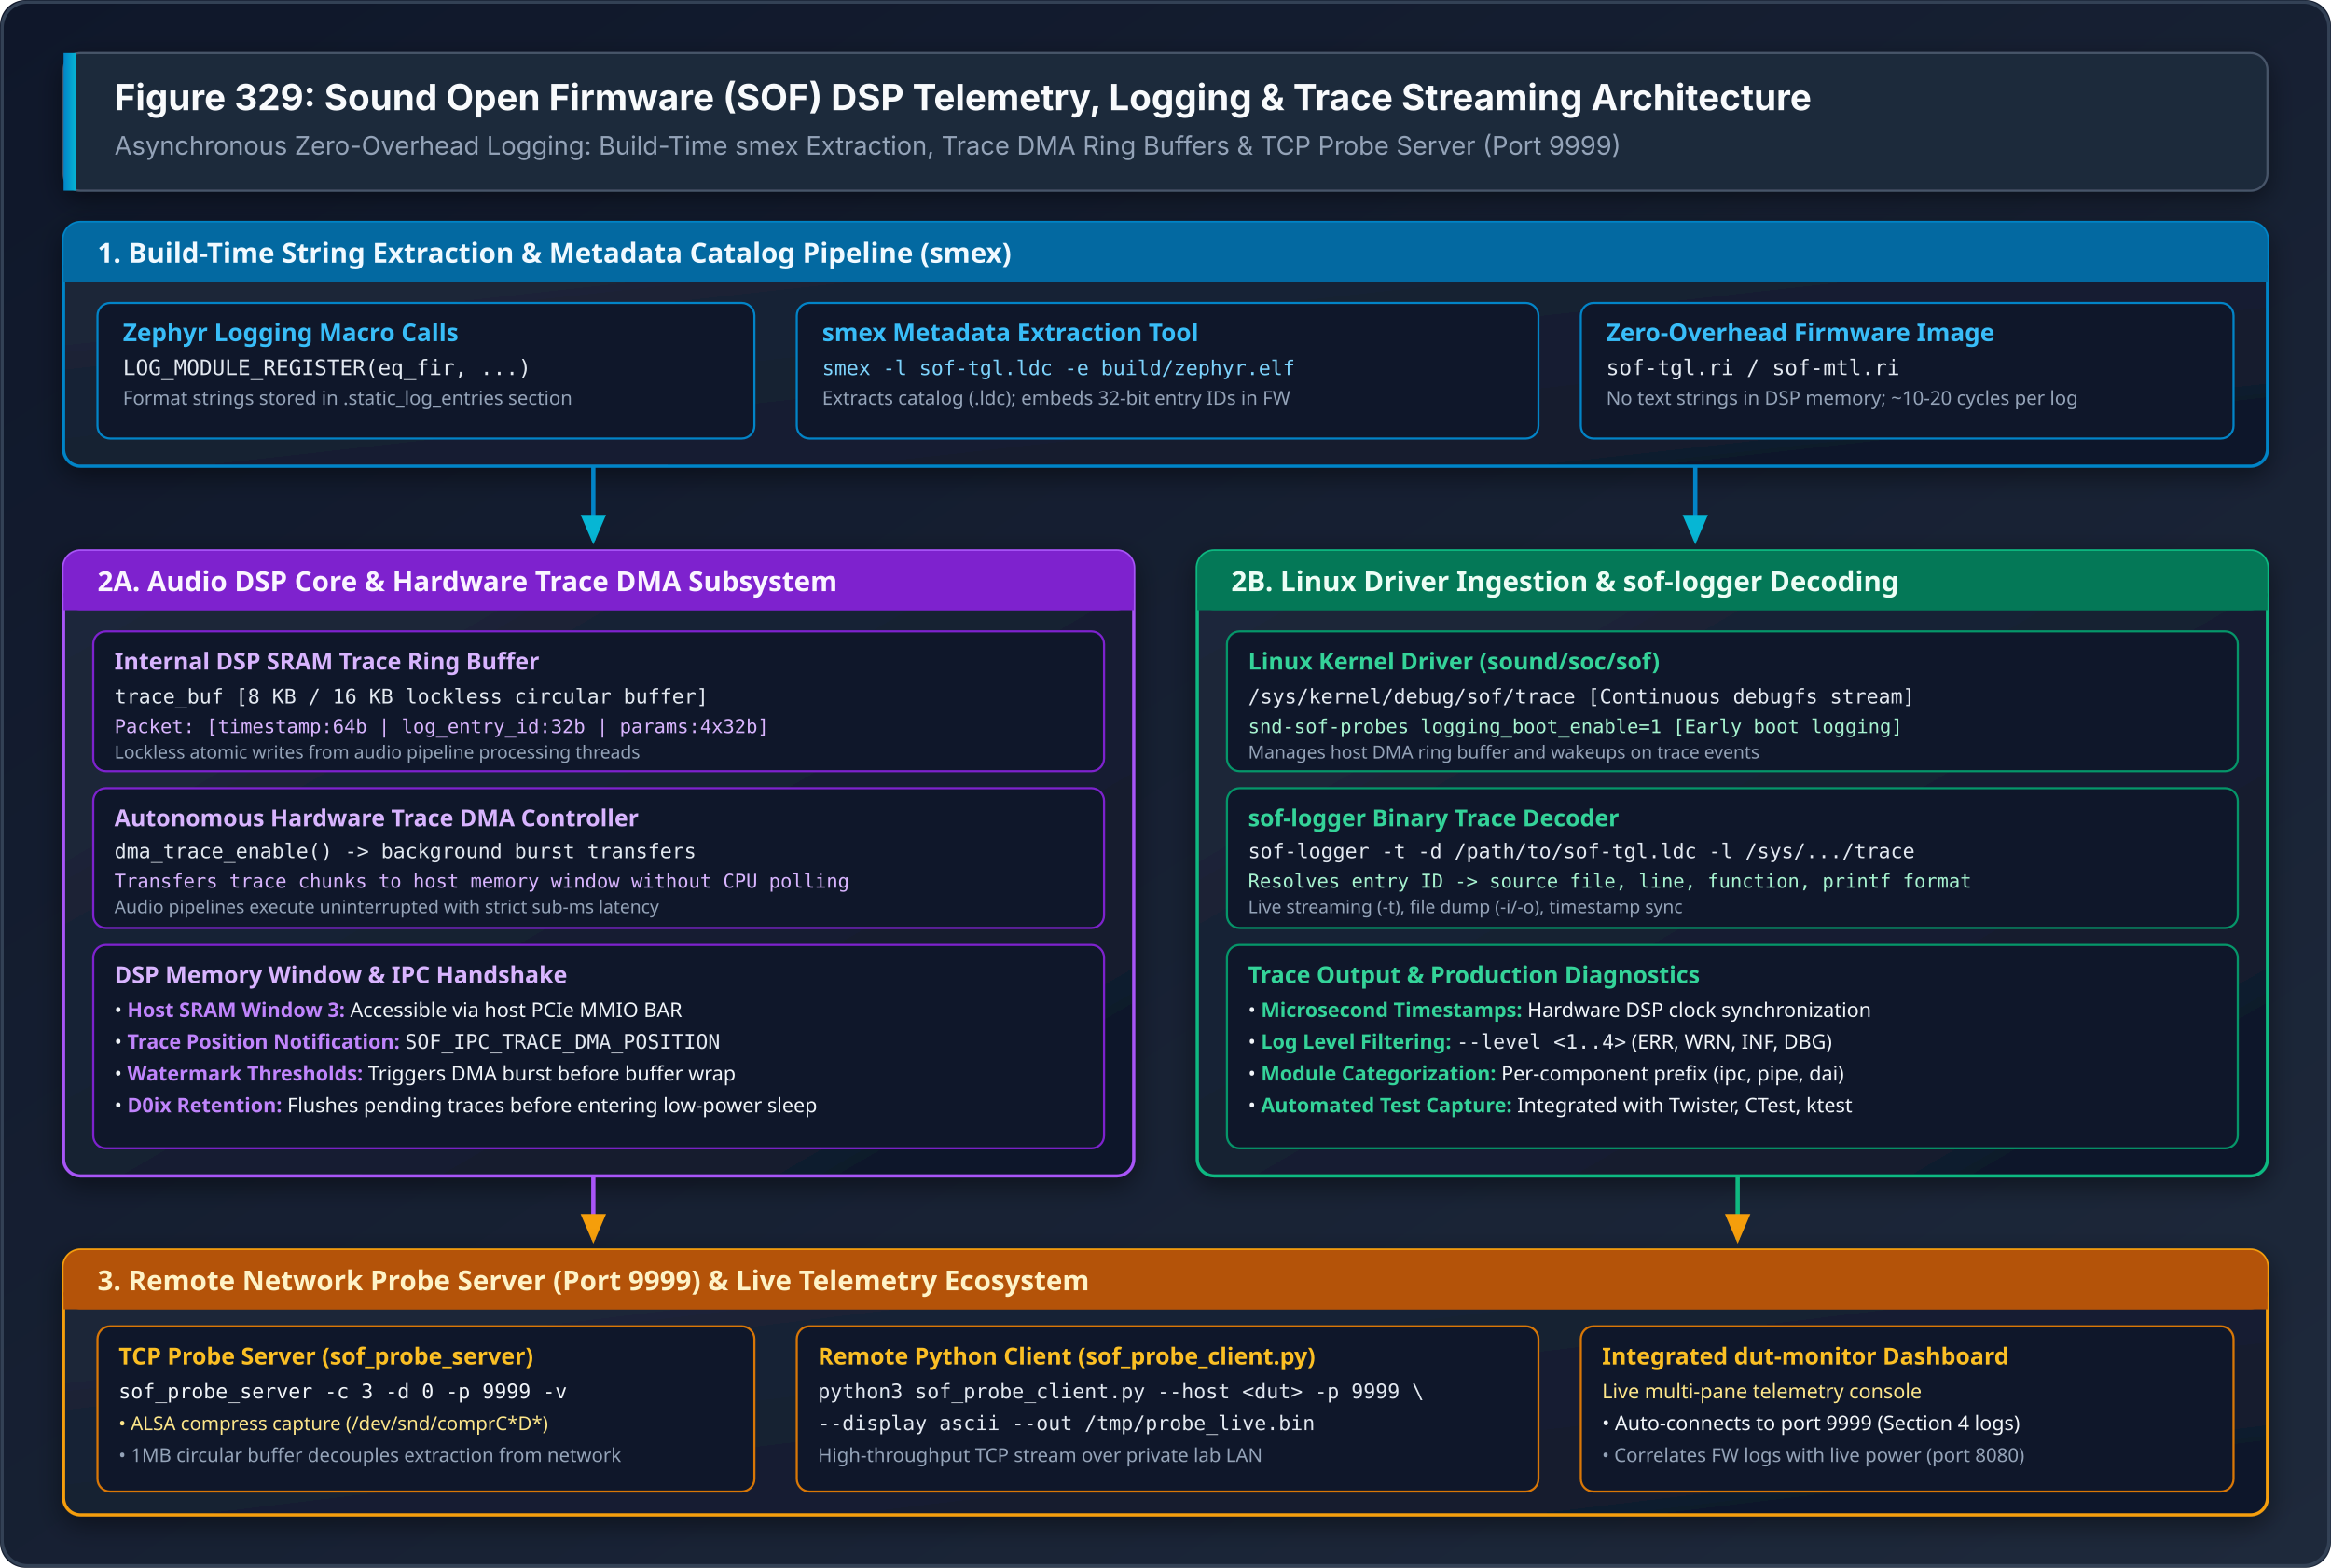
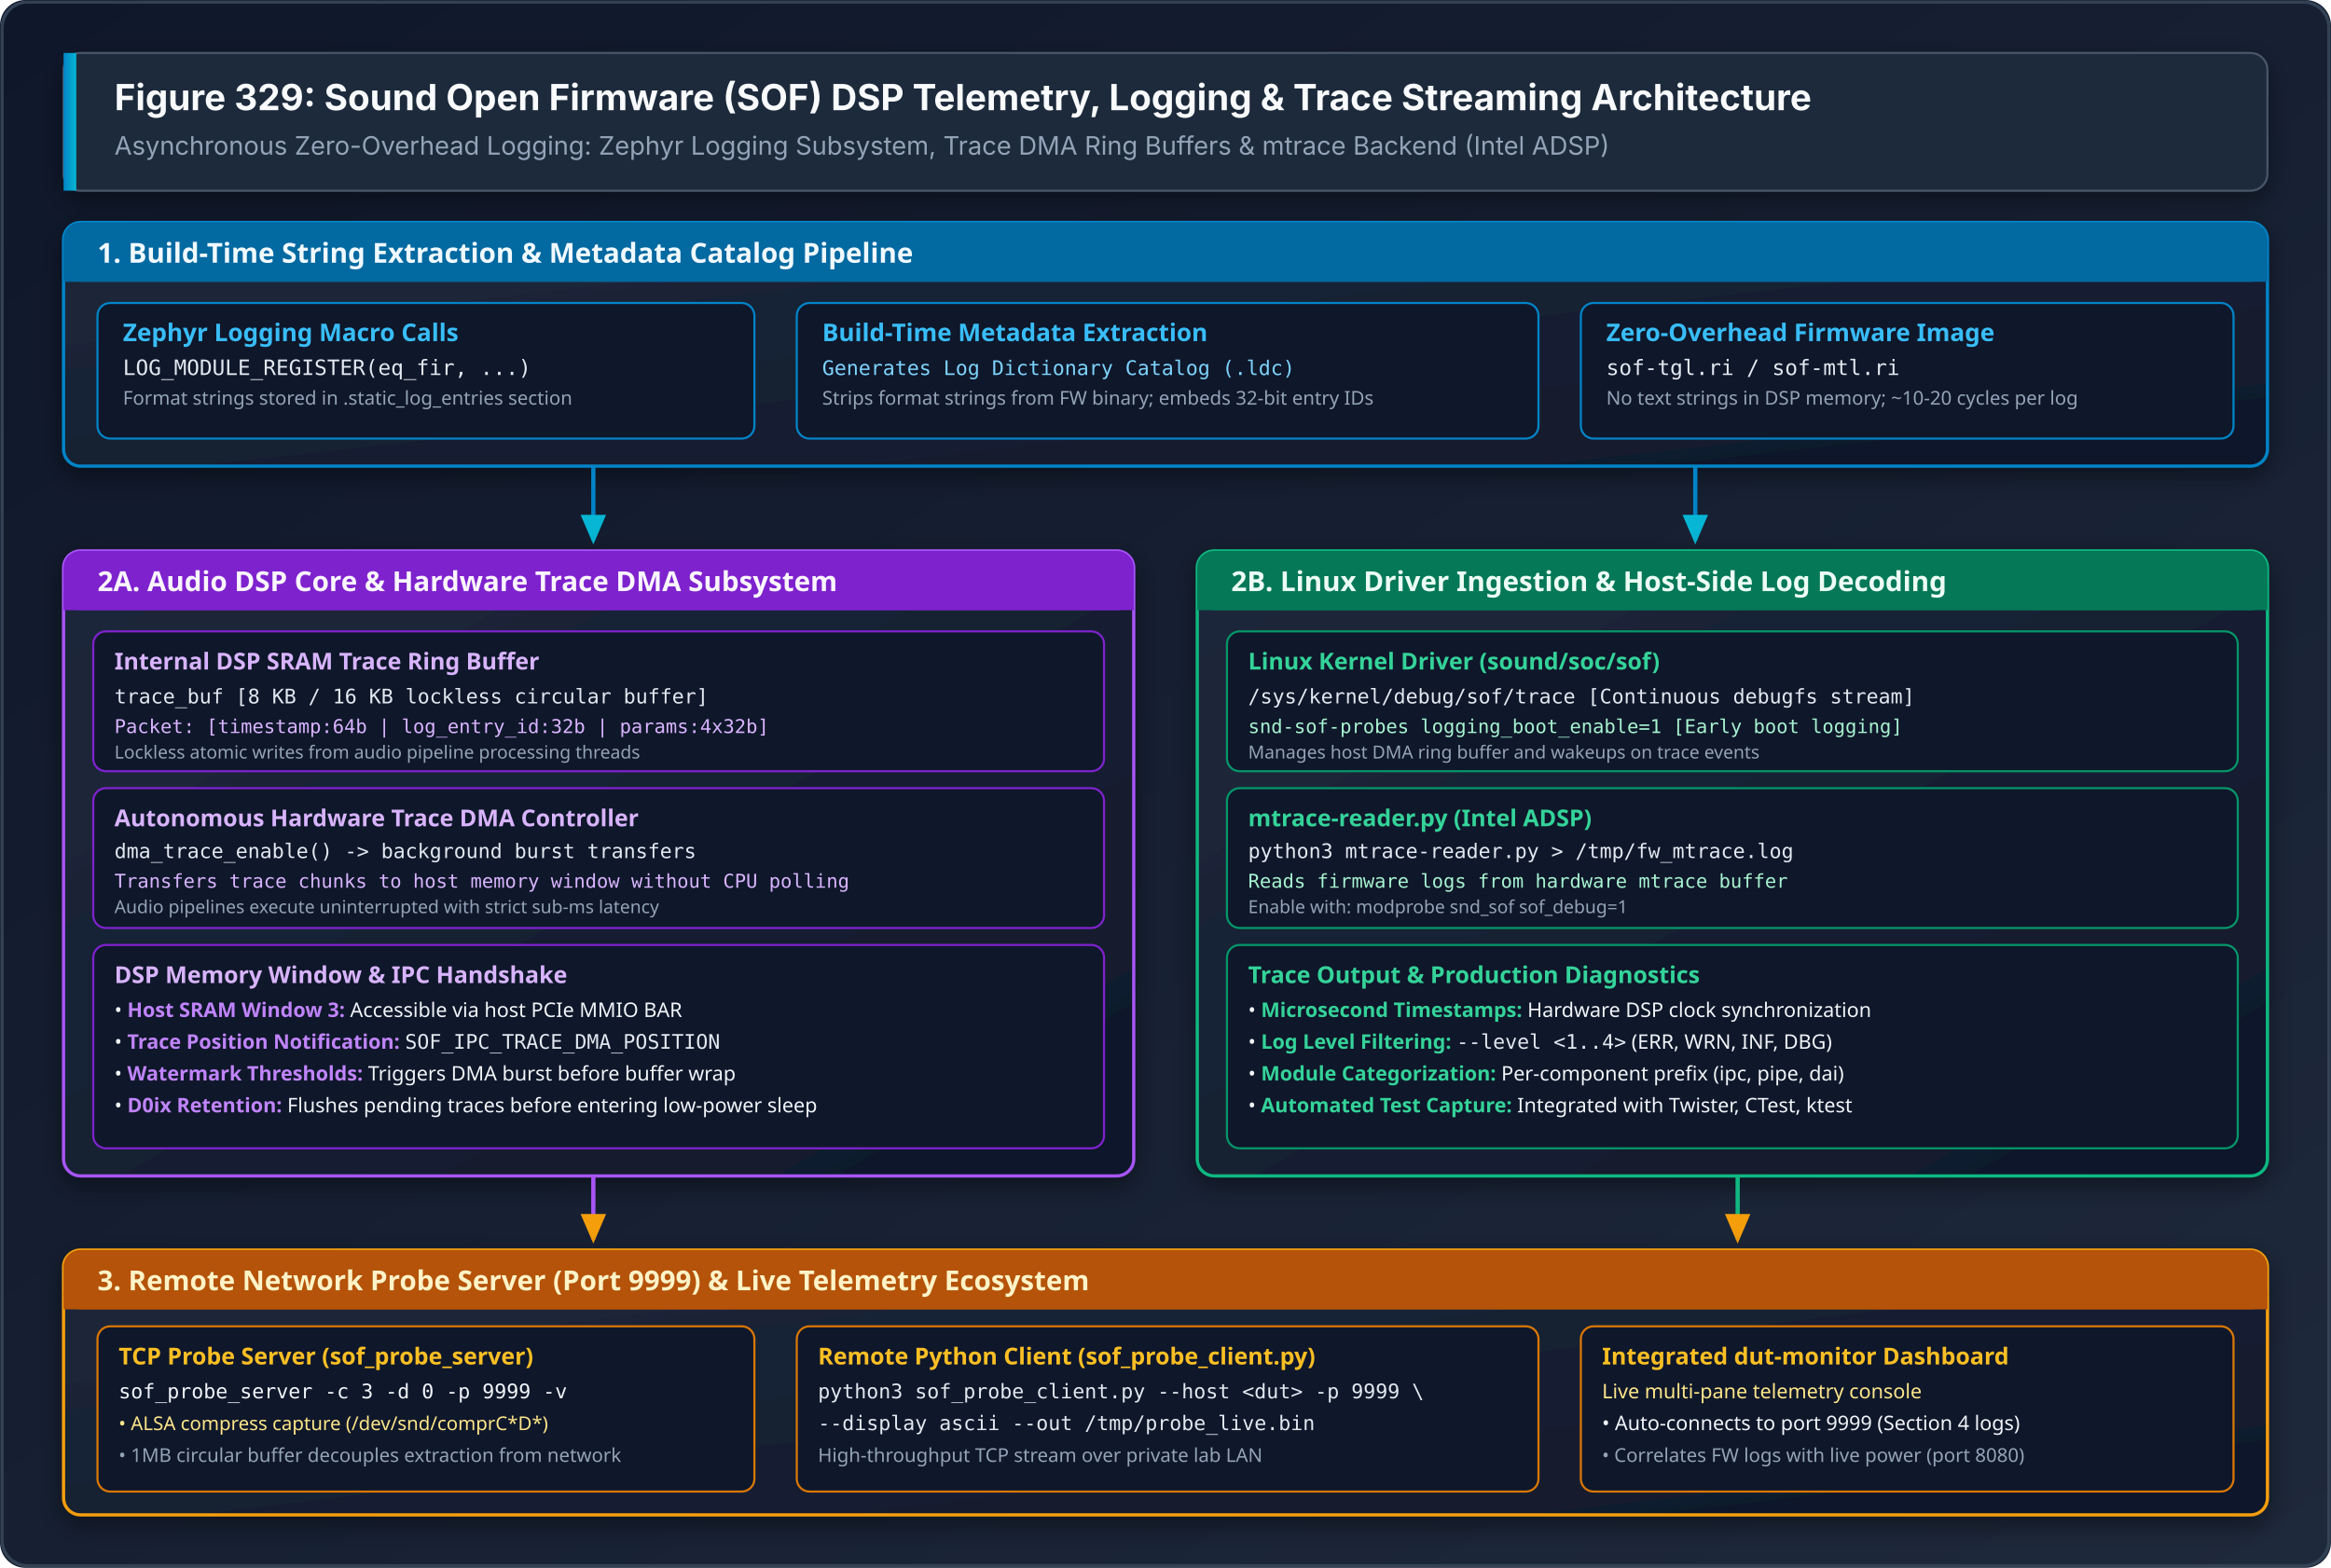
<svg xmlns="http://www.w3.org/2000/svg" viewBox="0 0 1100 740" width="100%" height="100%">
  <defs>
    <linearGradient id="bgGrad" x1="0%" y1="0%" x2="100%" y2="100%">
      <stop offset="0%" stop-color="#0f172a" />
      <stop offset="100%" stop-color="#1e293b" />
    </linearGradient>
    <linearGradient id="cardGrad" x1="0%" y1="0%" x2="100%" y2="100%">
      <stop offset="0%" stop-color="#1e293b" />
      <stop offset="100%" stop-color="#0f172a" />
    </linearGradient>
    <linearGradient id="headerGrad" x1="0%" y1="0%" x2="100%" y2="0%">
      <stop offset="0%" stop-color="#0284c7" />
      <stop offset="100%" stop-color="#06b6d4" />
    </linearGradient>
    <linearGradient id="cyanGrad" x1="0%" y1="0%" x2="100%" y2="0%">
      <stop offset="0%" stop-color="#06b6d4" />
      <stop offset="100%" stop-color="#3b82f6" />
    </linearGradient>
    <linearGradient id="purpleGrad" x1="0%" y1="0%" x2="100%" y2="0%">
      <stop offset="0%" stop-color="#a855f7" />
      <stop offset="100%" stop-color="#6366f1" />
    </linearGradient>
    <linearGradient id="greenGrad" x1="0%" y1="0%" x2="100%" y2="0%">
      <stop offset="0%" stop-color="#10b981" />
      <stop offset="100%" stop-color="#059669" />
    </linearGradient>
    <linearGradient id="amberGrad" x1="0%" y1="0%" x2="100%" y2="0%">
      <stop offset="0%" stop-color="#f59e0b" />
      <stop offset="100%" stop-color="#d97706" />
    </linearGradient>
    <filter id="shadow" x="-5%" y="-5%" width="110%" height="110%" filterUnits="userSpaceOnUse">
      <feDropShadow dx="0" dy="4" stdDeviation="6" flood-color="#000000" flood-opacity="0.45" />
    </filter>
    <marker id="arrCyan" markerWidth="8" markerHeight="8" refX="6" refY="4" orient="auto">
      <path d="M 0 1 L 7 4 L 0 7 Z" fill="#06b6d4" />
    </marker>
    <marker id="arrPurple" markerWidth="8" markerHeight="8" refX="6" refY="4" orient="auto">
      <path d="M 0 1 L 7 4 L 0 7 Z" fill="#a855f7" />
    </marker>
    <marker id="arrGreen" markerWidth="8" markerHeight="8" refX="6" refY="4" orient="auto">
      <path d="M 0 1 L 7 4 L 0 7 Z" fill="#10b981" />
    </marker>
    <marker id="arrAmber" markerWidth="8" markerHeight="8" refX="6" refY="4" orient="auto">
      <path d="M 0 1 L 7 4 L 0 7 Z" fill="#f59e0b" />
    </marker>
  </defs>
  <rect width="1100" height="740" fill="url(#bgGrad)" rx="12" />
  <rect x="1" y="1" width="1098" height="738" fill="none" stroke="#334155" stroke-width="1.5" rx="12" />
  <g transform="translate(30, 25)">
    <rect x="0" y="0" width="1040" height="65" rx="8" fill="#1e293b" stroke="#475569" stroke-width="1" filter="url(#shadow)" />
    <path d="M 0 0 L 6 0 L 6 65 L 0 65 Z" fill="url(#headerGrad)" rx="3" />
    <text x="24" y="27" fill="#f8fafc" font-size="17" font-weight="700" font-family="system-ui, -apple-system, sans-serif">
      Figure 329: Sound Open Firmware (SOF) DSP Telemetry, Logging &amp; Trace Streaming Architecture
    </text>
    <text x="24" y="48" fill="#94a3b8" font-size="12" font-family="system-ui, -apple-system, sans-serif">
-       Asynchronous Zero-Overhead Logging: Build-Time smex Extraction, Trace DMA Ring Buffers &amp; TCP Probe Server (Port 9999)
+       Asynchronous Zero-Overhead Logging: Zephyr Logging Subsystem, Trace DMA Ring Buffers &amp; mtrace Backend (Intel ADSP)
    </text>
  </g>
  <g transform="translate(30, 105)">
    <rect x="0" y="0" width="1040" height="115" rx="8" fill="url(#cardGrad)" stroke="#0284c7" stroke-width="1.5" filter="url(#shadow)" />
    <rect x="0" y="0" width="1040" height="28" rx="8" fill="#0369a1" />
    <rect x="0" y="20" width="1040" height="8" fill="#0369a1" />
    <text x="16" y="19" fill="#f0f9ff" font-size="13" font-weight="700" font-family="system-ui, sans-serif">
-       1. Build-Time String Extraction &amp; Metadata Catalog Pipeline (smex)
+       1. Build-Time String Extraction &amp; Metadata Catalog Pipeline
    </text>
    <g transform="translate(16, 38)">
      <g transform="translate(0, 0)">
        <rect x="0" y="0" width="310" height="64" rx="6" fill="#0f172a" stroke="#0284c7" stroke-width="1" />
        <text x="12" y="18" fill="#38bdf8" font-size="11.5" font-weight="600" font-family="system-ui, sans-serif">Zephyr Logging Macro Calls</text>
        <text x="12" y="34" fill="#e2e8f0" font-size="10" font-family="monospace">LOG_MODULE_REGISTER(eq_fir, ...)</text>
        <text x="12" y="48" fill="#94a3b8" font-size="9" font-family="system-ui, sans-serif">Format strings stored in .static_log_entries section</text>
      </g>
      <g transform="translate(330, 0)">
        <rect x="0" y="0" width="350" height="64" rx="6" fill="#0f172a" stroke="#0284c7" stroke-width="1" />
-         <text x="12" y="18" fill="#38bdf8" font-size="11.5" font-weight="600" font-family="system-ui, sans-serif">smex Metadata Extraction Tool</text>
-         <text x="12" y="34" fill="#7dd3fc" font-size="9.5" font-family="monospace">smex -l sof-tgl.ldc -e build/zephyr.elf</text>
-         <text x="12" y="48" fill="#94a3b8" font-size="9" font-family="system-ui, sans-serif">Extracts catalog (.ldc); embeds 32-bit entry IDs in FW</text>
+         <text x="12" y="18" fill="#38bdf8" font-size="11.5" font-weight="600" font-family="system-ui, sans-serif">Build-Time Metadata Extraction</text>
+         <text x="12" y="34" fill="#7dd3fc" font-size="9.5" font-family="monospace">Generates Log Dictionary Catalog (.ldc)</text>
+         <text x="12" y="48" fill="#94a3b8" font-size="9" font-family="system-ui, sans-serif">Strips format strings from FW binary; embeds 32-bit entry IDs</text>
      </g>
      <g transform="translate(700, 0)">
        <rect x="0" y="0" width="308" height="64" rx="6" fill="#0f172a" stroke="#0284c7" stroke-width="1" />
        <text x="12" y="18" fill="#38bdf8" font-size="11.5" font-weight="600" font-family="system-ui, sans-serif">Zero-Overhead Firmware Image</text>
        <text x="12" y="34" fill="#e2e8f0" font-size="10" font-family="monospace">sof-tgl.ri / sof-mtl.ri</text>
        <text x="12" y="48" fill="#94a3b8" font-size="9" font-family="system-ui, sans-serif">No text strings in DSP memory; ~10-20 cycles per log</text>
      </g>
    </g>
  </g>
  <path d="M 280 220 L 280 255" stroke="#0284c7" stroke-width="2" fill="none" marker-end="url(#arrCyan)" />
  <path d="M 800 220 L 800 255" stroke="#0284c7" stroke-width="2" fill="none" marker-end="url(#arrCyan)" />
  <g transform="translate(30, 260)">
    <rect x="0" y="0" width="505" height="295" rx="8" fill="url(#cardGrad)" stroke="#a855f7" stroke-width="1.5" filter="url(#shadow)" />
    <rect x="0" y="0" width="505" height="28" rx="8" fill="#7e22ce" />
    <rect x="0" y="20" width="505" height="8" fill="#7e22ce" />
    <text x="16" y="19" fill="#faf5ff" font-size="13" font-weight="700" font-family="system-ui, sans-serif">
      2A. Audio DSP Core &amp; Hardware Trace DMA Subsystem
    </text>
    <g transform="translate(14, 38)">
      <g transform="translate(0, 0)">
        <rect x="0" y="0" width="477" height="66" rx="6" fill="#0f172a" stroke="#7e22ce" stroke-width="1" />
        <text x="10" y="18" fill="#d8b4fe" font-size="11" font-weight="600" font-family="system-ui, sans-serif">Internal DSP SRAM Trace Ring Buffer</text>
        <text x="10" y="34" fill="#e2e8f0" font-size="9.5" font-family="monospace">trace_buf [8 KB / 16 KB lockless circular buffer]</text>
        <text x="10" y="48" fill="#d8b4fe" font-size="9" font-family="monospace">Packet: [timestamp:64b | log_entry_id:32b | params:4x32b]</text>
        <text x="10" y="60" fill="#94a3b8" font-size="8.5" font-family="system-ui, sans-serif">Lockless atomic writes from audio pipeline processing threads</text>
      </g>
      <g transform="translate(0, 74)">
        <rect x="0" y="0" width="477" height="66" rx="6" fill="#0f172a" stroke="#7e22ce" stroke-width="1" />
        <text x="10" y="18" fill="#d8b4fe" font-size="11" font-weight="600" font-family="system-ui, sans-serif">Autonomous Hardware Trace DMA Controller</text>
        <text x="10" y="33" fill="#e2e8f0" font-size="9.5" font-family="monospace">dma_trace_enable() -&gt; background burst transfers</text>
        <text x="10" y="47" fill="#d8b4fe" font-size="9" font-family="monospace">Transfers trace chunks to host memory window without CPU polling</text>
        <text x="10" y="59" fill="#94a3b8" font-size="8.5" font-family="system-ui, sans-serif">Audio pipelines execute uninterrupted with strict sub-ms latency</text>
      </g>
      <g transform="translate(0, 148)">
        <rect x="0" y="0" width="477" height="96" rx="6" fill="#0f172a" stroke="#7e22ce" stroke-width="1" />
        <text x="10" y="18" fill="#d8b4fe" font-size="11" font-weight="600" font-family="system-ui, sans-serif">DSP Memory Window &amp; IPC Handshake</text>
        <text x="10" y="34" fill="#f1f5f9" font-size="9.5" font-family="system-ui, sans-serif">• <tspan font-weight="600" fill="#c084fc">Host SRAM Window 3:</tspan> Accessible via host PCIe MMIO BAR</text>
        <text x="10" y="49" fill="#f1f5f9" font-size="9.5" font-family="system-ui, sans-serif">• <tspan font-weight="600" fill="#c084fc">Trace Position Notification:</tspan>
          <tspan font-family="monospace" fill="#e2e8f0">SOF_IPC_TRACE_DMA_POSITION</tspan>
        </text>
        <text x="10" y="64" fill="#f1f5f9" font-size="9.5" font-family="system-ui, sans-serif">• <tspan font-weight="600" fill="#c084fc">Watermark Thresholds:</tspan> Triggers DMA burst before buffer wrap</text>
        <text x="10" y="79" fill="#f1f5f9" font-size="9.5" font-family="system-ui, sans-serif">• <tspan font-weight="600" fill="#c084fc">D0ix Retention:</tspan> Flushes pending traces before entering low-power sleep</text>
      </g>
    </g>
  </g>
  <g transform="translate(565, 260)">
    <rect x="0" y="0" width="505" height="295" rx="8" fill="url(#cardGrad)" stroke="#10b981" stroke-width="1.5" filter="url(#shadow)" />
    <rect x="0" y="0" width="505" height="28" rx="8" fill="#047857" />
    <rect x="0" y="20" width="505" height="8" fill="#047857" />
    <text x="16" y="19" fill="#ecfdf5" font-size="13" font-weight="700" font-family="system-ui, sans-serif">
-       2B. Linux Driver Ingestion &amp; sof-logger Decoding
+       2B. Linux Driver Ingestion &amp; Host-Side Log Decoding
    </text>
    <g transform="translate(14, 38)">
      <g transform="translate(0, 0)">
        <rect x="0" y="0" width="477" height="66" rx="6" fill="#0f172a" stroke="#059669" stroke-width="1" />
        <text x="10" y="18" fill="#34d399" font-size="11" font-weight="600" font-family="system-ui, sans-serif">Linux Kernel Driver (sound/soc/sof)</text>
        <text x="10" y="34" fill="#e2e8f0" font-size="9.5" font-family="monospace">/sys/kernel/debug/sof/trace [Continuous debugfs stream]</text>
        <text x="10" y="48" fill="#a7f3d0" font-size="9" font-family="monospace">snd-sof-probes logging_boot_enable=1 [Early boot logging]</text>
        <text x="10" y="60" fill="#94a3b8" font-size="8.5" font-family="system-ui, sans-serif">Manages host DMA ring buffer and wakeups on trace events</text>
      </g>
      <g transform="translate(0, 74)">
        <rect x="0" y="0" width="477" height="66" rx="6" fill="#0f172a" stroke="#059669" stroke-width="1" />
-         <text x="10" y="18" fill="#34d399" font-size="11" font-weight="600" font-family="system-ui, sans-serif">sof-logger Binary Trace Decoder</text>
-         <text x="10" y="33" fill="#e2e8f0" font-size="9.5" font-family="monospace">sof-logger -t -d /path/to/sof-tgl.ldc -l /sys/.../trace</text>
-         <text x="10" y="47" fill="#a7f3d0" font-size="9" font-family="monospace">Resolves entry ID -&gt; source file, line, function, printf format</text>
-         <text x="10" y="59" fill="#94a3b8" font-size="8.5" font-family="system-ui, sans-serif">Live streaming (-t), file dump (-i/-o), timestamp sync</text>
+         <text x="10" y="18" fill="#34d399" font-size="11" font-weight="600" font-family="system-ui, sans-serif">mtrace-reader.py (Intel ADSP)</text>
+         <text x="10" y="33" fill="#e2e8f0" font-size="9.5" font-family="monospace">python3 mtrace-reader.py &gt; /tmp/fw_mtrace.log</text>
+         <text x="10" y="47" fill="#a7f3d0" font-size="9" font-family="monospace">Reads firmware logs from hardware mtrace buffer</text>
+         <text x="10" y="59" fill="#94a3b8" font-size="8.5" font-family="system-ui, sans-serif">Enable with: modprobe snd_sof sof_debug=1</text>
      </g>
      <g transform="translate(0, 148)">
        <rect x="0" y="0" width="477" height="96" rx="6" fill="#0f172a" stroke="#059669" stroke-width="1" />
        <text x="10" y="18" fill="#34d399" font-size="11" font-weight="600" font-family="system-ui, sans-serif">Trace Output &amp; Production Diagnostics</text>
        <text x="10" y="34" fill="#f1f5f9" font-size="9.5" font-family="system-ui, sans-serif">• <tspan font-weight="600" fill="#34d399">Microsecond Timestamps:</tspan> Hardware DSP clock synchronization</text>
        <text x="10" y="49" fill="#f1f5f9" font-size="9.5" font-family="system-ui, sans-serif">• <tspan font-weight="600" fill="#34d399">Log Level Filtering:</tspan>
          <tspan font-family="monospace" fill="#e2e8f0">--level &lt;1..4&gt;</tspan> (ERR, WRN, INF, DBG)</text>
        <text x="10" y="64" fill="#f1f5f9" font-size="9.5" font-family="system-ui, sans-serif">• <tspan font-weight="600" fill="#34d399">Module Categorization:</tspan> Per-component prefix (ipc, pipe, dai)</text>
        <text x="10" y="79" fill="#f1f5f9" font-size="9.5" font-family="system-ui, sans-serif">• <tspan font-weight="600" fill="#34d399">Automated Test Capture:</tspan> Integrated with Twister, CTest, ktest</text>
      </g>
    </g>
  </g>
  <path d="M 280 555 L 280 585" stroke="#a855f7" stroke-width="2" fill="none" marker-end="url(#arrAmber)" />
  <path d="M 820 555 L 820 585" stroke="#10b981" stroke-width="2" fill="none" marker-end="url(#arrAmber)" />
  <g transform="translate(30, 590)">
    <rect x="0" y="0" width="1040" height="125" rx="8" fill="url(#cardGrad)" stroke="#f59e0b" stroke-width="1.5" filter="url(#shadow)" />
    <rect x="0" y="0" width="1040" height="28" rx="8" fill="#b45309" />
    <rect x="0" y="20" width="1040" height="8" fill="#b45309" />
    <text x="16" y="19" fill="#fef3c7" font-size="13" font-weight="700" font-family="system-ui, sans-serif">
      3. Remote Network Probe Server (Port 9999) &amp; Live Telemetry Ecosystem
    </text>
    <g transform="translate(16, 36)">
      <g transform="translate(0, 0)">
        <rect x="0" y="0" width="310" height="78" rx="6" fill="#0f172a" stroke="#d97706" stroke-width="1" />
        <text x="10" y="18" fill="#fbbf24" font-size="11" font-weight="600" font-family="system-ui, sans-serif">TCP Probe Server (sof_probe_server)</text>
        <text x="10" y="34" fill="#f1f5f9" font-size="9.5" font-family="monospace">sof_probe_server -c 3 -d 0 -p 9999 -v</text>
        <text x="10" y="49" fill="#fde68a" font-size="9" font-family="system-ui, sans-serif">• ALSA compress capture (/dev/snd/comprC*D*)</text>
        <text x="10" y="64" fill="#94a3b8" font-size="9" font-family="system-ui, sans-serif">• 1MB circular buffer decouples extraction from network</text>
      </g>
      <g transform="translate(330, 0)">
        <rect x="0" y="0" width="350" height="78" rx="6" fill="#0f172a" stroke="#d97706" stroke-width="1" />
        <text x="10" y="18" fill="#fbbf24" font-size="11" font-weight="600" font-family="system-ui, sans-serif">Remote Python Client (sof_probe_client.py)</text>
        <text x="10" y="34" fill="#e2e8f0" font-size="9.5" font-family="monospace">python3 sof_probe_client.py --host &lt;dut&gt; -p 9999 \</text>
        <text x="10" y="49" fill="#e2e8f0" font-size="9.5" font-family="monospace">  --display ascii --out /tmp/probe_live.bin</text>
        <text x="10" y="64" fill="#94a3b8" font-size="9" font-family="system-ui, sans-serif">High-throughput TCP stream over private lab LAN</text>
      </g>
      <g transform="translate(700, 0)">
        <rect x="0" y="0" width="308" height="78" rx="6" fill="#0f172a" stroke="#d97706" stroke-width="1" />
        <text x="10" y="18" fill="#fbbf24" font-size="11" font-weight="600" font-family="system-ui, sans-serif">Integrated dut-monitor Dashboard</text>
        <text x="10" y="34" fill="#fde68a" font-size="9.5" font-family="system-ui, sans-serif">Live multi-pane telemetry console</text>
        <text x="10" y="49" fill="#f1f5f9" font-size="9.5" font-family="system-ui, sans-serif">• Auto-connects to port 9999 (Section 4 logs)</text>
        <text x="10" y="64" fill="#94a3b8" font-size="9" font-family="system-ui, sans-serif">• Correlates FW logs with live power (port 8080)</text>
      </g>
    </g>
  </g>
</svg>
